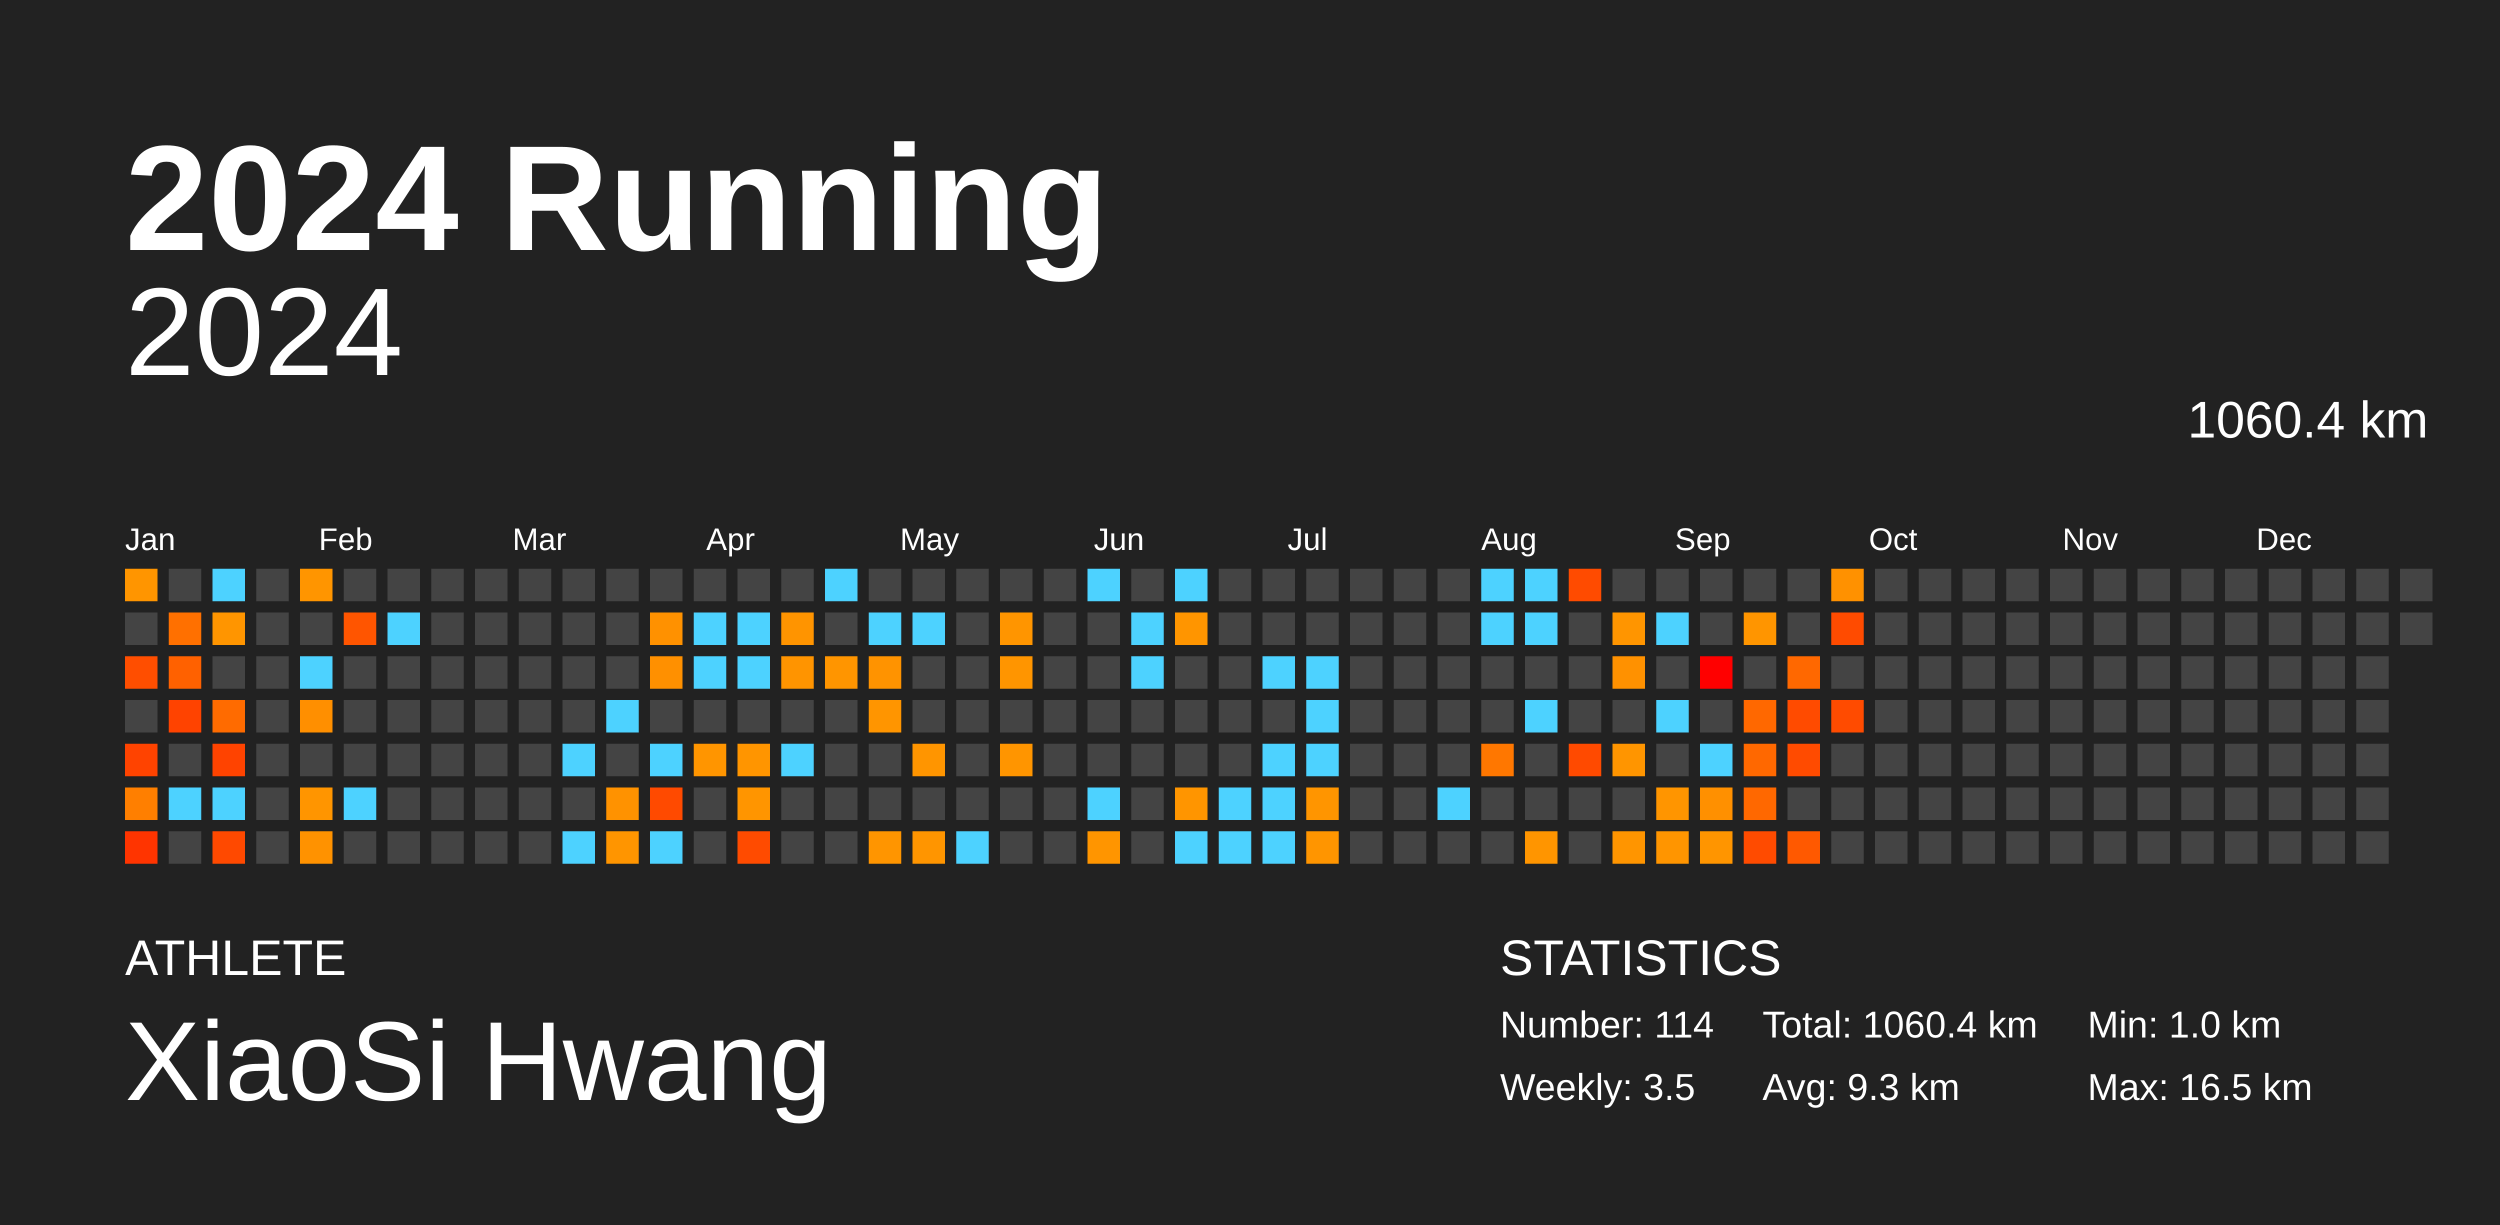
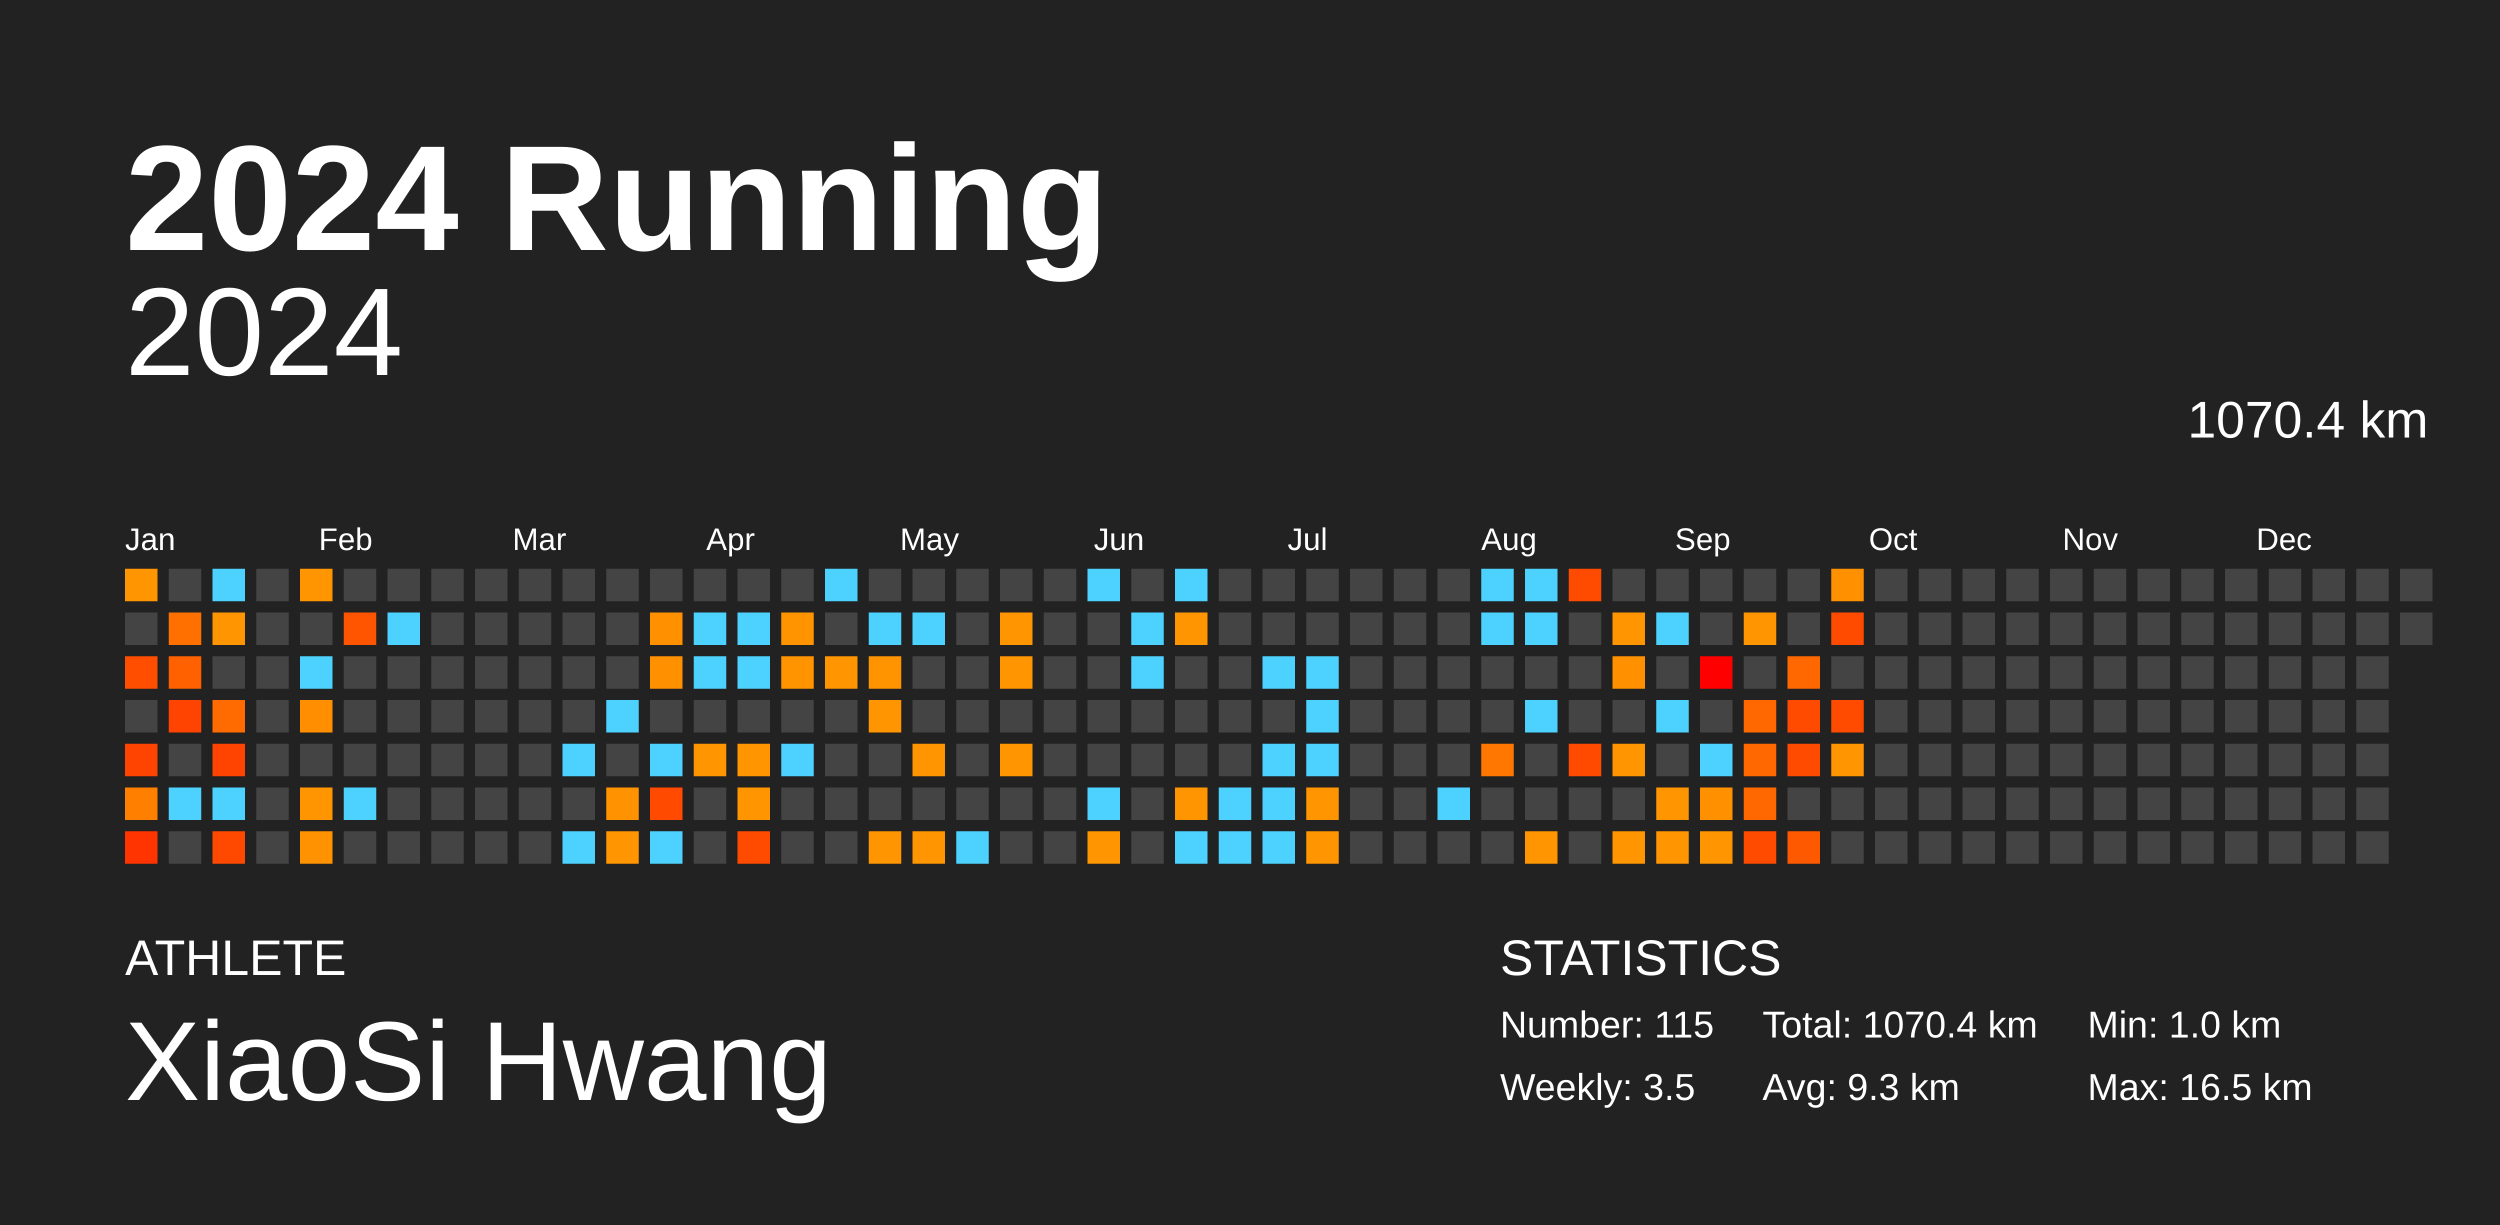
<svg xmlns="http://www.w3.org/2000/svg" baseProfile="full" height="98mm" version="1.1" viewBox="0,0,200,98" width="200mm">
  <defs />
  <rect fill="#222222" height="98" width="200" x="0" y="0" />
  <text fill="#FFFFFF" style="font-size:12px; font-family:Arial; font-weight:bold;" x="10" y="20">2024 Running</text>
  <text fill="#FFFFFF" style="font-size:4px; font-family:Arial" x="10" y="78">ATHLETE</text>
  <text fill="#FFFFFF" style="font-size:9px; font-family:Arial" x="10" y="88">XiaoSi Hwang</text>
  <text fill="#FFFFFF" style="font-size:4px; font-family:Arial" x="120" y="78">STATISTICS</text>
-   <text fill="#FFFFFF" style="font-size:3px; font-family:Arial" x="120" y="83">Number: 114</text>
+   <text fill="#FFFFFF" style="font-size:3px; font-family:Arial" x="120" y="83">Number: 115</text>
  <text fill="#FFFFFF" style="font-size:3px; font-family:Arial" x="120" y="88">Weekly: 3.5</text>
-   <text fill="#FFFFFF" style="font-size:3px; font-family:Arial" x="141" y="83">Total: 1060.4 km</text>
+   <text fill="#FFFFFF" style="font-size:3px; font-family:Arial" x="141" y="83">Total: 1070.4 km</text>
  <text fill="#FFFFFF" style="font-size:3px; font-family:Arial" x="141" y="88">Avg: 9.3 km</text>
  <text fill="#FFFFFF" style="font-size:3px; font-family:Arial" x="167" y="83">Min: 1.0 km</text>
  <text fill="#FFFFFF" style="font-size:3px; font-family:Arial" x="167" y="88">Max: 16.5 km</text>
  <text alignment-baseline="hanging" fill="#FFFFFF" style="font-size:10.0px; font-family:Arial;" x="10" y="30">2024</text>
-   <text alignment-baseline="hanging" fill="#FFFFFF" style="font-size:4.125px; font-family:Arial;" x="175" y="35">1060.4 km</text>
+   <text alignment-baseline="hanging" fill="#FFFFFF" style="font-size:4.125px; font-family:Arial;" x="175" y="35">1070.4 km</text>
  <text fill="#FFFFFF" style="font-size:2.5px; font-family:Arial" x="10.0" y="44">Jan</text>
  <text fill="#FFFFFF" style="font-size:2.5px; font-family:Arial" x="25.5" y="44">Feb</text>
  <text fill="#FFFFFF" style="font-size:2.5px; font-family:Arial" x="41.0" y="44">Mar</text>
  <text fill="#FFFFFF" style="font-size:2.5px; font-family:Arial" x="56.5" y="44">Apr</text>
  <text fill="#FFFFFF" style="font-size:2.5px; font-family:Arial" x="72.0" y="44">May</text>
  <text fill="#FFFFFF" style="font-size:2.5px; font-family:Arial" x="87.5" y="44">Jun</text>
  <text fill="#FFFFFF" style="font-size:2.5px; font-family:Arial" x="103.0" y="44">Jul</text>
  <text fill="#FFFFFF" style="font-size:2.5px; font-family:Arial" x="118.5" y="44">Aug</text>
  <text fill="#FFFFFF" style="font-size:2.5px; font-family:Arial" x="134.0" y="44">Sep</text>
  <text fill="#FFFFFF" style="font-size:2.5px; font-family:Arial" x="149.5" y="44">Oct</text>
  <text fill="#FFFFFF" style="font-size:2.5px; font-family:Arial" x="165.0" y="44">Nov</text>
  <text fill="#FFFFFF" style="font-size:2.5px; font-family:Arial" x="180.5" y="44">Dec</text>
  <rect fill="#ff9500" height="2.6" width="2.6" x="10.0" y="45.5" />
  <rect fill="#444444" height="2.6" width="2.6" x="10.0" y="49.0" />
  <rect fill="#ff4e00" height="2.6" width="2.6" x="10.0" y="52.5" />
  <rect fill="#444444" height="2.6" width="2.6" x="10.0" y="56.0" />
  <rect fill="#ff4300" height="2.6" width="2.6" x="10.0" y="59.5" />
  <rect fill="#ff7f00" height="2.6" width="2.6" x="10.0" y="63.0" />
  <rect fill="#ff3400" height="2.6" width="2.6" x="10.0" y="66.5" />
  <rect fill="#444444" height="2.6" width="2.6" x="13.5" y="45.5" />
  <rect fill="#ff7000" height="2.6" width="2.6" x="13.5" y="49.0" />
  <rect fill="#ff6100" height="2.6" width="2.6" x="13.5" y="52.5" />
  <rect fill="#ff4300" height="2.6" width="2.6" x="13.5" y="56.0" />
  <rect fill="#444444" height="2.6" width="2.6" x="13.5" y="59.5" />
  <rect fill="#4dd2ff" height="2.6" width="2.6" x="13.5" y="63.0" />
  <rect fill="#444444" height="2.6" width="2.6" x="13.5" y="66.5" />
  <rect fill="#4dd2ff" height="2.6" width="2.6" x="17.0" y="45.5" />
  <rect fill="#ff9500" height="2.6" width="2.6" x="17.0" y="49.0" />
  <rect fill="#444444" height="2.6" width="2.6" x="17.0" y="52.5" />
  <rect fill="#ff6b00" height="2.6" width="2.6" x="17.0" y="56.0" />
  <rect fill="#ff4300" height="2.6" width="2.6" x="17.0" y="59.5" />
  <rect fill="#4dd2ff" height="2.6" width="2.6" x="17.0" y="63.0" />
  <rect fill="#ff4900" height="2.6" width="2.6" x="17.0" y="66.5" />
  <rect fill="#444444" height="2.6" width="2.6" x="20.5" y="45.5" />
  <rect fill="#444444" height="2.6" width="2.6" x="20.5" y="49.0" />
  <rect fill="#444444" height="2.6" width="2.6" x="20.5" y="52.5" />
  <rect fill="#444444" height="2.6" width="2.6" x="20.5" y="56.0" />
  <rect fill="#444444" height="2.6" width="2.6" x="20.5" y="59.5" />
  <rect fill="#444444" height="2.6" width="2.6" x="20.5" y="63.0" />
  <rect fill="#444444" height="2.6" width="2.6" x="20.5" y="66.5" />
  <rect fill="#ff9500" height="2.6" width="2.6" x="24.0" y="45.5" />
  <rect fill="#444444" height="2.6" width="2.6" x="24.0" y="49.0" />
  <rect fill="#4dd2ff" height="2.6" width="2.6" x="24.0" y="52.5" />
  <rect fill="#ff8f00" height="2.6" width="2.6" x="24.0" y="56.0" />
  <rect fill="#444444" height="2.6" width="2.6" x="24.0" y="59.5" />
  <rect fill="#ff9500" height="2.6" width="2.6" x="24.0" y="63.0" />
  <rect fill="#ff9200" height="2.6" width="2.6" x="24.0" y="66.5" />
  <rect fill="#444444" height="2.6" width="2.6" x="27.5" y="45.5" />
  <rect fill="#ff5500" height="2.6" width="2.6" x="27.5" y="49.0" />
  <rect fill="#444444" height="2.6" width="2.6" x="27.5" y="52.5" />
  <rect fill="#444444" height="2.6" width="2.6" x="27.5" y="56.0" />
  <rect fill="#444444" height="2.6" width="2.6" x="27.5" y="59.5" />
  <rect fill="#4dd2ff" height="2.6" width="2.6" x="27.5" y="63.0" />
  <rect fill="#444444" height="2.6" width="2.6" x="27.5" y="66.5" />
  <rect fill="#444444" height="2.6" width="2.6" x="31.0" y="45.5" />
  <rect fill="#4dd2ff" height="2.6" width="2.6" x="31.0" y="49.0" />
  <rect fill="#444444" height="2.6" width="2.6" x="31.0" y="52.5" />
  <rect fill="#444444" height="2.6" width="2.6" x="31.0" y="56.0" />
  <rect fill="#444444" height="2.6" width="2.6" x="31.0" y="59.5" />
  <rect fill="#444444" height="2.6" width="2.6" x="31.0" y="63.0" />
  <rect fill="#444444" height="2.6" width="2.6" x="31.0" y="66.5" />
  <rect fill="#444444" height="2.6" width="2.6" x="34.5" y="45.5" />
  <rect fill="#444444" height="2.6" width="2.6" x="34.5" y="49.0" />
  <rect fill="#444444" height="2.6" width="2.6" x="34.5" y="52.5" />
  <rect fill="#444444" height="2.6" width="2.6" x="34.5" y="56.0" />
  <rect fill="#444444" height="2.6" width="2.6" x="34.5" y="59.5" />
  <rect fill="#444444" height="2.6" width="2.6" x="34.5" y="63.0" />
  <rect fill="#444444" height="2.6" width="2.6" x="34.5" y="66.5" />
  <rect fill="#444444" height="2.6" width="2.6" x="38.0" y="45.5" />
  <rect fill="#444444" height="2.6" width="2.6" x="38.0" y="49.0" />
  <rect fill="#444444" height="2.6" width="2.6" x="38.0" y="52.5" />
  <rect fill="#444444" height="2.6" width="2.6" x="38.0" y="56.0" />
  <rect fill="#444444" height="2.6" width="2.6" x="38.0" y="59.5" />
  <rect fill="#444444" height="2.6" width="2.6" x="38.0" y="63.0" />
  <rect fill="#444444" height="2.6" width="2.6" x="38.0" y="66.5" />
  <rect fill="#444444" height="2.6" width="2.6" x="41.5" y="45.5" />
  <rect fill="#444444" height="2.6" width="2.6" x="41.5" y="49.0" />
  <rect fill="#444444" height="2.6" width="2.6" x="41.5" y="52.5" />
  <rect fill="#444444" height="2.6" width="2.6" x="41.5" y="56.0" />
  <rect fill="#444444" height="2.6" width="2.6" x="41.5" y="59.5" />
  <rect fill="#444444" height="2.6" width="2.6" x="41.5" y="63.0" />
  <rect fill="#444444" height="2.6" width="2.6" x="41.5" y="66.5" />
  <rect fill="#444444" height="2.6" width="2.6" x="45.0" y="45.5" />
  <rect fill="#444444" height="2.6" width="2.6" x="45.0" y="49.0" />
  <rect fill="#444444" height="2.6" width="2.6" x="45.0" y="52.5" />
  <rect fill="#444444" height="2.6" width="2.6" x="45.0" y="56.0" />
  <rect fill="#4dd2ff" height="2.6" width="2.6" x="45.0" y="59.5" />
  <rect fill="#444444" height="2.6" width="2.6" x="45.0" y="63.0" />
  <rect fill="#4dd2ff" height="2.6" width="2.6" x="45.0" y="66.5" />
  <rect fill="#444444" height="2.6" width="2.6" x="48.5" y="45.5" />
  <rect fill="#444444" height="2.6" width="2.6" x="48.5" y="49.0" />
  <rect fill="#444444" height="2.6" width="2.6" x="48.5" y="52.5" />
  <rect fill="#4dd2ff" height="2.6" width="2.6" x="48.5" y="56.0" />
  <rect fill="#444444" height="2.6" width="2.6" x="48.5" y="59.5" />
  <rect fill="#ff9200" height="2.6" width="2.6" x="48.5" y="63.0" />
  <rect fill="#ff9500" height="2.6" width="2.6" x="48.5" y="66.5" />
  <rect fill="#444444" height="2.6" width="2.6" x="52.0" y="45.5" />
  <rect fill="#ff9100" height="2.6" width="2.6" x="52.0" y="49.0" />
  <rect fill="#ff9000" height="2.6" width="2.6" x="52.0" y="52.5" />
  <rect fill="#444444" height="2.6" width="2.6" x="52.0" y="56.0" />
  <rect fill="#4dd2ff" height="2.6" width="2.6" x="52.0" y="59.5" />
  <rect fill="#ff4a00" height="2.6" width="2.6" x="52.0" y="63.0" />
  <rect fill="#4dd2ff" height="2.6" width="2.6" x="52.0" y="66.5" />
  <rect fill="#444444" height="2.6" width="2.6" x="55.5" y="45.5" />
  <rect fill="#4dd2ff" height="2.6" width="2.6" x="55.5" y="49.0" />
  <rect fill="#4dd2ff" height="2.6" width="2.6" x="55.5" y="52.5" />
  <rect fill="#444444" height="2.6" width="2.6" x="55.5" y="56.0" />
  <rect fill="#ff9500" height="2.6" width="2.6" x="55.5" y="59.5" />
  <rect fill="#444444" height="2.6" width="2.6" x="55.5" y="63.0" />
  <rect fill="#444444" height="2.6" width="2.6" x="55.5" y="66.5" />
  <rect fill="#444444" height="2.6" width="2.6" x="59.0" y="45.5" />
  <rect fill="#4dd2ff" height="2.6" width="2.6" x="59.0" y="49.0" />
  <rect fill="#4dd2ff" height="2.6" width="2.6" x="59.0" y="52.5" />
  <rect fill="#444444" height="2.6" width="2.6" x="59.0" y="56.0" />
  <rect fill="#ff9500" height="2.6" width="2.6" x="59.0" y="59.5" />
  <rect fill="#ff9500" height="2.6" width="2.6" x="59.0" y="63.0" />
  <rect fill="#ff4b00" height="2.6" width="2.6" x="59.0" y="66.5" />
  <rect fill="#444444" height="2.6" width="2.6" x="62.5" y="45.5" />
  <rect fill="#ff9400" height="2.6" width="2.6" x="62.5" y="49.0" />
  <rect fill="#ff9400" height="2.6" width="2.6" x="62.5" y="52.5" />
  <rect fill="#444444" height="2.6" width="2.6" x="62.5" y="56.0" />
  <rect fill="#4dd2ff" height="2.6" width="2.6" x="62.5" y="59.5" />
  <rect fill="#444444" height="2.6" width="2.6" x="62.5" y="63.0" />
  <rect fill="#444444" height="2.6" width="2.6" x="62.5" y="66.5" />
  <rect fill="#4dd2ff" height="2.6" width="2.6" x="66.0" y="45.5" />
  <rect fill="#444444" height="2.6" width="2.6" x="66.0" y="49.0" />
  <rect fill="#ff9500" height="2.6" width="2.6" x="66.0" y="52.5" />
  <rect fill="#444444" height="2.6" width="2.6" x="66.0" y="56.0" />
  <rect fill="#444444" height="2.6" width="2.6" x="66.0" y="59.5" />
  <rect fill="#444444" height="2.6" width="2.6" x="66.0" y="63.0" />
  <rect fill="#444444" height="2.6" width="2.6" x="66.0" y="66.5" />
  <rect fill="#444444" height="2.6" width="2.6" x="69.5" y="45.5" />
  <rect fill="#4dd2ff" height="2.6" width="2.6" x="69.5" y="49.0" />
  <rect fill="#ff9300" height="2.6" width="2.6" x="69.5" y="52.5" />
  <rect fill="#ff9500" height="2.6" width="2.6" x="69.5" y="56.0" />
  <rect fill="#444444" height="2.6" width="2.6" x="69.5" y="59.5" />
  <rect fill="#444444" height="2.6" width="2.6" x="69.5" y="63.0" />
  <rect fill="#ff9500" height="2.6" width="2.6" x="69.5" y="66.5" />
  <rect fill="#444444" height="2.6" width="2.6" x="73.0" y="45.5" />
  <rect fill="#4dd2ff" height="2.6" width="2.6" x="73.0" y="49.0" />
  <rect fill="#444444" height="2.6" width="2.6" x="73.0" y="52.5" />
  <rect fill="#444444" height="2.6" width="2.6" x="73.0" y="56.0" />
  <rect fill="#ff9500" height="2.6" width="2.6" x="73.0" y="59.5" />
  <rect fill="#444444" height="2.6" width="2.6" x="73.0" y="63.0" />
  <rect fill="#ff9500" height="2.6" width="2.6" x="73.0" y="66.5" />
  <rect fill="#444444" height="2.6" width="2.6" x="76.5" y="45.5" />
  <rect fill="#444444" height="2.6" width="2.6" x="76.5" y="49.0" />
  <rect fill="#444444" height="2.6" width="2.6" x="76.5" y="52.5" />
  <rect fill="#444444" height="2.6" width="2.6" x="76.5" y="56.0" />
  <rect fill="#444444" height="2.6" width="2.6" x="76.5" y="59.5" />
  <rect fill="#444444" height="2.6" width="2.6" x="76.5" y="63.0" />
  <rect fill="#4dd2ff" height="2.6" width="2.6" x="76.5" y="66.5" />
  <rect fill="#444444" height="2.6" width="2.6" x="80.0" y="45.5" />
  <rect fill="#ff9500" height="2.6" width="2.6" x="80.0" y="49.0" />
  <rect fill="#ff9500" height="2.6" width="2.6" x="80.0" y="52.5" />
  <rect fill="#444444" height="2.6" width="2.6" x="80.0" y="56.0" />
  <rect fill="#ff9500" height="2.6" width="2.6" x="80.0" y="59.5" />
  <rect fill="#444444" height="2.6" width="2.6" x="80.0" y="63.0" />
  <rect fill="#444444" height="2.6" width="2.6" x="80.0" y="66.5" />
  <rect fill="#444444" height="2.6" width="2.6" x="83.5" y="45.5" />
  <rect fill="#444444" height="2.6" width="2.6" x="83.5" y="49.0" />
  <rect fill="#444444" height="2.6" width="2.6" x="83.5" y="52.5" />
  <rect fill="#444444" height="2.6" width="2.6" x="83.5" y="56.0" />
  <rect fill="#444444" height="2.6" width="2.6" x="83.5" y="59.5" />
  <rect fill="#444444" height="2.6" width="2.6" x="83.5" y="63.0" />
  <rect fill="#444444" height="2.6" width="2.6" x="83.5" y="66.5" />
  <rect fill="#4dd2ff" height="2.6" width="2.6" x="87.0" y="45.5" />
  <rect fill="#444444" height="2.6" width="2.6" x="87.0" y="49.0" />
  <rect fill="#444444" height="2.6" width="2.6" x="87.0" y="52.5" />
  <rect fill="#444444" height="2.6" width="2.6" x="87.0" y="56.0" />
  <rect fill="#444444" height="2.6" width="2.6" x="87.0" y="59.5" />
  <rect fill="#4dd2ff" height="2.6" width="2.6" x="87.0" y="63.0" />
  <rect fill="#ff9500" height="2.6" width="2.6" x="87.0" y="66.5" />
  <rect fill="#444444" height="2.6" width="2.6" x="90.5" y="45.5" />
  <rect fill="#4dd2ff" height="2.6" width="2.6" x="90.5" y="49.0" />
  <rect fill="#4dd2ff" height="2.6" width="2.6" x="90.5" y="52.5" />
  <rect fill="#444444" height="2.6" width="2.6" x="90.5" y="56.0" />
  <rect fill="#444444" height="2.6" width="2.6" x="90.5" y="59.5" />
  <rect fill="#444444" height="2.6" width="2.6" x="90.5" y="63.0" />
  <rect fill="#444444" height="2.6" width="2.6" x="90.5" y="66.5" />
  <rect fill="#4dd2ff" height="2.6" width="2.6" x="94.0" y="45.5" />
  <rect fill="#ff9500" height="2.6" width="2.6" x="94.0" y="49.0" />
  <rect fill="#444444" height="2.6" width="2.6" x="94.0" y="52.5" />
  <rect fill="#444444" height="2.6" width="2.6" x="94.0" y="56.0" />
  <rect fill="#444444" height="2.6" width="2.6" x="94.0" y="59.5" />
  <rect fill="#ff9500" height="2.6" width="2.6" x="94.0" y="63.0" />
  <rect fill="#4dd2ff" height="2.6" width="2.6" x="94.0" y="66.5" />
  <rect fill="#444444" height="2.6" width="2.6" x="97.5" y="45.5" />
  <rect fill="#444444" height="2.6" width="2.6" x="97.5" y="49.0" />
  <rect fill="#444444" height="2.6" width="2.6" x="97.5" y="52.5" />
  <rect fill="#444444" height="2.6" width="2.6" x="97.5" y="56.0" />
  <rect fill="#444444" height="2.6" width="2.6" x="97.5" y="59.5" />
  <rect fill="#4dd2ff" height="2.6" width="2.6" x="97.5" y="63.0" />
  <rect fill="#4dd2ff" height="2.6" width="2.6" x="97.5" y="66.5" />
  <rect fill="#444444" height="2.6" width="2.6" x="101.0" y="45.5" />
  <rect fill="#444444" height="2.6" width="2.6" x="101.0" y="49.0" />
  <rect fill="#4dd2ff" height="2.6" width="2.6" x="101.0" y="52.5" />
  <rect fill="#444444" height="2.6" width="2.6" x="101.0" y="56.0" />
  <rect fill="#4dd2ff" height="2.6" width="2.6" x="101.0" y="59.5" />
  <rect fill="#4dd2ff" height="2.6" width="2.6" x="101.0" y="63.0" />
  <rect fill="#4dd2ff" height="2.6" width="2.6" x="101.0" y="66.5" />
  <rect fill="#444444" height="2.6" width="2.6" x="104.5" y="45.5" />
  <rect fill="#444444" height="2.6" width="2.6" x="104.5" y="49.0" />
  <rect fill="#4dd2ff" height="2.6" width="2.6" x="104.5" y="52.5" />
  <rect fill="#4dd2ff" height="2.6" width="2.6" x="104.5" y="56.0" />
  <rect fill="#4dd2ff" height="2.6" width="2.6" x="104.5" y="59.5" />
  <rect fill="#ff9500" height="2.6" width="2.6" x="104.5" y="63.0" />
  <rect fill="#ff9500" height="2.6" width="2.6" x="104.5" y="66.5" />
  <rect fill="#444444" height="2.6" width="2.6" x="108.0" y="45.5" />
  <rect fill="#444444" height="2.6" width="2.6" x="108.0" y="49.0" />
  <rect fill="#444444" height="2.6" width="2.6" x="108.0" y="52.5" />
  <rect fill="#444444" height="2.6" width="2.6" x="108.0" y="56.0" />
  <rect fill="#444444" height="2.6" width="2.6" x="108.0" y="59.5" />
  <rect fill="#444444" height="2.6" width="2.6" x="108.0" y="63.0" />
  <rect fill="#444444" height="2.6" width="2.6" x="108.0" y="66.5" />
  <rect fill="#444444" height="2.6" width="2.6" x="111.5" y="45.5" />
  <rect fill="#444444" height="2.6" width="2.6" x="111.5" y="49.0" />
  <rect fill="#444444" height="2.6" width="2.6" x="111.5" y="52.5" />
  <rect fill="#444444" height="2.6" width="2.6" x="111.5" y="56.0" />
  <rect fill="#444444" height="2.6" width="2.6" x="111.5" y="59.5" />
  <rect fill="#444444" height="2.6" width="2.6" x="111.5" y="63.0" />
  <rect fill="#444444" height="2.6" width="2.6" x="111.5" y="66.5" />
  <rect fill="#444444" height="2.6" width="2.6" x="115.0" y="45.5" />
  <rect fill="#444444" height="2.6" width="2.6" x="115.0" y="49.0" />
  <rect fill="#444444" height="2.6" width="2.6" x="115.0" y="52.5" />
  <rect fill="#444444" height="2.6" width="2.6" x="115.0" y="56.0" />
  <rect fill="#444444" height="2.6" width="2.6" x="115.0" y="59.5" />
  <rect fill="#4dd2ff" height="2.6" width="2.6" x="115.0" y="63.0" />
  <rect fill="#444444" height="2.6" width="2.6" x="115.0" y="66.5" />
  <rect fill="#4dd2ff" height="2.6" width="2.6" x="118.5" y="45.5" />
  <rect fill="#4dd2ff" height="2.6" width="2.6" x="118.5" y="49.0" />
  <rect fill="#444444" height="2.6" width="2.6" x="118.5" y="52.5" />
  <rect fill="#444444" height="2.6" width="2.6" x="118.5" y="56.0" />
  <rect fill="#ff7700" height="2.6" width="2.6" x="118.5" y="59.5" />
  <rect fill="#444444" height="2.6" width="2.6" x="118.5" y="63.0" />
  <rect fill="#444444" height="2.6" width="2.6" x="118.5" y="66.5" />
  <rect fill="#4dd2ff" height="2.6" width="2.6" x="122.0" y="45.5" />
  <rect fill="#4dd2ff" height="2.6" width="2.6" x="122.0" y="49.0" />
  <rect fill="#444444" height="2.6" width="2.6" x="122.0" y="52.5" />
  <rect fill="#4dd2ff" height="2.6" width="2.6" x="122.0" y="56.0" />
  <rect fill="#444444" height="2.6" width="2.6" x="122.0" y="59.5" />
  <rect fill="#444444" height="2.6" width="2.6" x="122.0" y="63.0" />
  <rect fill="#ff9500" height="2.6" width="2.6" x="122.0" y="66.5" />
  <rect fill="#ff4b00" height="2.6" width="2.6" x="125.5" y="45.5" />
  <rect fill="#444444" height="2.6" width="2.6" x="125.5" y="49.0" />
  <rect fill="#444444" height="2.6" width="2.6" x="125.5" y="52.5" />
  <rect fill="#444444" height="2.6" width="2.6" x="125.5" y="56.0" />
  <rect fill="#ff4a00" height="2.6" width="2.6" x="125.5" y="59.5" />
  <rect fill="#444444" height="2.6" width="2.6" x="125.5" y="63.0" />
  <rect fill="#444444" height="2.6" width="2.6" x="125.5" y="66.5" />
  <rect fill="#444444" height="2.6" width="2.6" x="129.0" y="45.5" />
  <rect fill="#ff9500" height="2.6" width="2.6" x="129.0" y="49.0" />
  <rect fill="#ff9100" height="2.6" width="2.6" x="129.0" y="52.5" />
  <rect fill="#444444" height="2.6" width="2.6" x="129.0" y="56.0" />
  <rect fill="#ff9500" height="2.6" width="2.6" x="129.0" y="59.5" />
  <rect fill="#444444" height="2.6" width="2.6" x="129.0" y="63.0" />
  <rect fill="#ff9500" height="2.6" width="2.6" x="129.0" y="66.5" />
  <rect fill="#444444" height="2.6" width="2.6" x="132.5" y="45.5" />
  <rect fill="#4dd2ff" height="2.6" width="2.6" x="132.5" y="49.0" />
  <rect fill="#444444" height="2.6" width="2.6" x="132.5" y="52.5" />
  <rect fill="#4dd2ff" height="2.6" width="2.6" x="132.5" y="56.0" />
  <rect fill="#444444" height="2.6" width="2.6" x="132.5" y="59.5" />
  <rect fill="#ff9500" height="2.6" width="2.6" x="132.5" y="63.0" />
  <rect fill="#ff9500" height="2.6" width="2.6" x="132.5" y="66.5" />
  <rect fill="#444444" height="2.6" width="2.6" x="136.0" y="45.5" />
  <rect fill="#444444" height="2.6" width="2.6" x="136.0" y="49.0" />
  <rect fill="red" height="2.6" width="2.6" x="136.0" y="52.5" />
  <rect fill="#444444" height="2.6" width="2.6" x="136.0" y="56.0" />
  <rect fill="#4dd2ff" height="2.6" width="2.6" x="136.0" y="59.5" />
  <rect fill="#ff9000" height="2.6" width="2.6" x="136.0" y="63.0" />
  <rect fill="#ff9500" height="2.6" width="2.6" x="136.0" y="66.5" />
  <rect fill="#444444" height="2.6" width="2.6" x="139.5" y="45.5" />
  <rect fill="#ff9500" height="2.6" width="2.6" x="139.5" y="49.0" />
  <rect fill="#444444" height="2.6" width="2.6" x="139.5" y="52.5" />
  <rect fill="#ff6800" height="2.6" width="2.6" x="139.5" y="56.0" />
  <rect fill="#ff6800" height="2.6" width="2.6" x="139.5" y="59.5" />
  <rect fill="#ff6800" height="2.6" width="2.6" x="139.5" y="63.0" />
  <rect fill="#ff4b00" height="2.6" width="2.6" x="139.5" y="66.5" />
  <rect fill="#444444" height="2.6" width="2.6" x="143.0" y="45.5" />
  <rect fill="#444444" height="2.6" width="2.6" x="143.0" y="49.0" />
  <rect fill="#ff6800" height="2.6" width="2.6" x="143.0" y="52.5" />
  <rect fill="#ff4b00" height="2.6" width="2.6" x="143.0" y="56.0" />
  <rect fill="#ff4b00" height="2.6" width="2.6" x="143.0" y="59.5" />
  <rect fill="#444444" height="2.6" width="2.6" x="143.0" y="63.0" />
  <rect fill="#ff5900" height="2.6" width="2.6" x="143.0" y="66.5" />
  <rect fill="#ff9100" height="2.6" width="2.6" x="146.5" y="45.5" />
  <rect fill="#ff4b00" height="2.6" width="2.6" x="146.5" y="49.0" />
  <rect fill="#444444" height="2.6" width="2.6" x="146.5" y="52.5" />
  <rect fill="#ff4b00" height="2.6" width="2.6" x="146.5" y="56.0" />
-   <rect fill="#444444" height="2.6" width="2.6" x="146.5" y="59.5" />
+   <rect fill="#ff9500" height="2.6" width="2.6" x="146.5" y="59.5" />
  <rect fill="#444444" height="2.6" width="2.6" x="146.5" y="63.0" />
  <rect fill="#444444" height="2.6" width="2.6" x="146.5" y="66.5" />
  <rect fill="#444444" height="2.6" width="2.6" x="150.0" y="45.5" />
  <rect fill="#444444" height="2.6" width="2.6" x="150.0" y="49.0" />
  <rect fill="#444444" height="2.6" width="2.6" x="150.0" y="52.5" />
  <rect fill="#444444" height="2.6" width="2.6" x="150.0" y="56.0" />
  <rect fill="#444444" height="2.6" width="2.6" x="150.0" y="59.5" />
  <rect fill="#444444" height="2.6" width="2.6" x="150.0" y="63.0" />
  <rect fill="#444444" height="2.6" width="2.6" x="150.0" y="66.5" />
  <rect fill="#444444" height="2.6" width="2.6" x="153.5" y="45.5" />
  <rect fill="#444444" height="2.6" width="2.6" x="153.5" y="49.0" />
  <rect fill="#444444" height="2.6" width="2.6" x="153.5" y="52.5" />
  <rect fill="#444444" height="2.6" width="2.6" x="153.5" y="56.0" />
  <rect fill="#444444" height="2.6" width="2.6" x="153.5" y="59.5" />
  <rect fill="#444444" height="2.6" width="2.6" x="153.5" y="63.0" />
  <rect fill="#444444" height="2.6" width="2.6" x="153.5" y="66.5" />
  <rect fill="#444444" height="2.6" width="2.6" x="157.0" y="45.5" />
  <rect fill="#444444" height="2.6" width="2.6" x="157.0" y="49.0" />
  <rect fill="#444444" height="2.6" width="2.6" x="157.0" y="52.5" />
  <rect fill="#444444" height="2.6" width="2.6" x="157.0" y="56.0" />
  <rect fill="#444444" height="2.6" width="2.6" x="157.0" y="59.5" />
  <rect fill="#444444" height="2.6" width="2.6" x="157.0" y="63.0" />
  <rect fill="#444444" height="2.6" width="2.6" x="157.0" y="66.5" />
  <rect fill="#444444" height="2.6" width="2.6" x="160.5" y="45.5" />
  <rect fill="#444444" height="2.6" width="2.6" x="160.5" y="49.0" />
  <rect fill="#444444" height="2.6" width="2.6" x="160.5" y="52.5" />
  <rect fill="#444444" height="2.6" width="2.6" x="160.5" y="56.0" />
  <rect fill="#444444" height="2.6" width="2.6" x="160.5" y="59.5" />
  <rect fill="#444444" height="2.6" width="2.6" x="160.5" y="63.0" />
  <rect fill="#444444" height="2.6" width="2.6" x="160.5" y="66.5" />
  <rect fill="#444444" height="2.6" width="2.6" x="164.0" y="45.5" />
  <rect fill="#444444" height="2.6" width="2.6" x="164.0" y="49.0" />
  <rect fill="#444444" height="2.6" width="2.6" x="164.0" y="52.5" />
  <rect fill="#444444" height="2.6" width="2.6" x="164.0" y="56.0" />
  <rect fill="#444444" height="2.6" width="2.6" x="164.0" y="59.5" />
  <rect fill="#444444" height="2.6" width="2.6" x="164.0" y="63.0" />
  <rect fill="#444444" height="2.6" width="2.6" x="164.0" y="66.5" />
  <rect fill="#444444" height="2.6" width="2.6" x="167.5" y="45.5" />
  <rect fill="#444444" height="2.6" width="2.6" x="167.5" y="49.0" />
  <rect fill="#444444" height="2.6" width="2.6" x="167.5" y="52.5" />
  <rect fill="#444444" height="2.6" width="2.6" x="167.5" y="56.0" />
  <rect fill="#444444" height="2.6" width="2.6" x="167.5" y="59.5" />
  <rect fill="#444444" height="2.6" width="2.6" x="167.5" y="63.0" />
  <rect fill="#444444" height="2.6" width="2.6" x="167.5" y="66.5" />
  <rect fill="#444444" height="2.6" width="2.6" x="171.0" y="45.5" />
  <rect fill="#444444" height="2.6" width="2.6" x="171.0" y="49.0" />
  <rect fill="#444444" height="2.6" width="2.6" x="171.0" y="52.5" />
  <rect fill="#444444" height="2.6" width="2.6" x="171.0" y="56.0" />
  <rect fill="#444444" height="2.6" width="2.6" x="171.0" y="59.5" />
  <rect fill="#444444" height="2.6" width="2.6" x="171.0" y="63.0" />
  <rect fill="#444444" height="2.6" width="2.6" x="171.0" y="66.5" />
  <rect fill="#444444" height="2.6" width="2.6" x="174.5" y="45.5" />
  <rect fill="#444444" height="2.6" width="2.6" x="174.5" y="49.0" />
  <rect fill="#444444" height="2.6" width="2.6" x="174.5" y="52.5" />
  <rect fill="#444444" height="2.6" width="2.6" x="174.5" y="56.0" />
  <rect fill="#444444" height="2.6" width="2.6" x="174.5" y="59.5" />
  <rect fill="#444444" height="2.6" width="2.6" x="174.5" y="63.0" />
  <rect fill="#444444" height="2.6" width="2.6" x="174.5" y="66.5" />
  <rect fill="#444444" height="2.6" width="2.6" x="178.0" y="45.5" />
  <rect fill="#444444" height="2.6" width="2.6" x="178.0" y="49.0" />
  <rect fill="#444444" height="2.6" width="2.6" x="178.0" y="52.5" />
  <rect fill="#444444" height="2.6" width="2.6" x="178.0" y="56.0" />
  <rect fill="#444444" height="2.6" width="2.6" x="178.0" y="59.5" />
  <rect fill="#444444" height="2.6" width="2.6" x="178.0" y="63.0" />
  <rect fill="#444444" height="2.6" width="2.6" x="178.0" y="66.5" />
  <rect fill="#444444" height="2.6" width="2.6" x="181.5" y="45.5" />
  <rect fill="#444444" height="2.6" width="2.6" x="181.5" y="49.0" />
  <rect fill="#444444" height="2.6" width="2.6" x="181.5" y="52.5" />
  <rect fill="#444444" height="2.6" width="2.6" x="181.5" y="56.0" />
  <rect fill="#444444" height="2.6" width="2.6" x="181.5" y="59.5" />
  <rect fill="#444444" height="2.6" width="2.6" x="181.5" y="63.0" />
  <rect fill="#444444" height="2.6" width="2.6" x="181.5" y="66.5" />
  <rect fill="#444444" height="2.6" width="2.6" x="185.0" y="45.5" />
  <rect fill="#444444" height="2.6" width="2.6" x="185.0" y="49.0" />
  <rect fill="#444444" height="2.6" width="2.6" x="185.0" y="52.5" />
  <rect fill="#444444" height="2.6" width="2.6" x="185.0" y="56.0" />
  <rect fill="#444444" height="2.6" width="2.6" x="185.0" y="59.5" />
  <rect fill="#444444" height="2.6" width="2.6" x="185.0" y="63.0" />
  <rect fill="#444444" height="2.6" width="2.6" x="185.0" y="66.5" />
  <rect fill="#444444" height="2.6" width="2.6" x="188.5" y="45.5" />
  <rect fill="#444444" height="2.6" width="2.6" x="188.5" y="49.0" />
  <rect fill="#444444" height="2.6" width="2.6" x="188.5" y="52.5" />
  <rect fill="#444444" height="2.6" width="2.6" x="188.5" y="56.0" />
  <rect fill="#444444" height="2.6" width="2.6" x="188.5" y="59.5" />
  <rect fill="#444444" height="2.6" width="2.6" x="188.5" y="63.0" />
  <rect fill="#444444" height="2.6" width="2.6" x="188.5" y="66.5" />
  <rect fill="#444444" height="2.6" width="2.6" x="192.0" y="45.5" />
  <rect fill="#444444" height="2.6" width="2.6" x="192.0" y="49.0" />
</svg>
